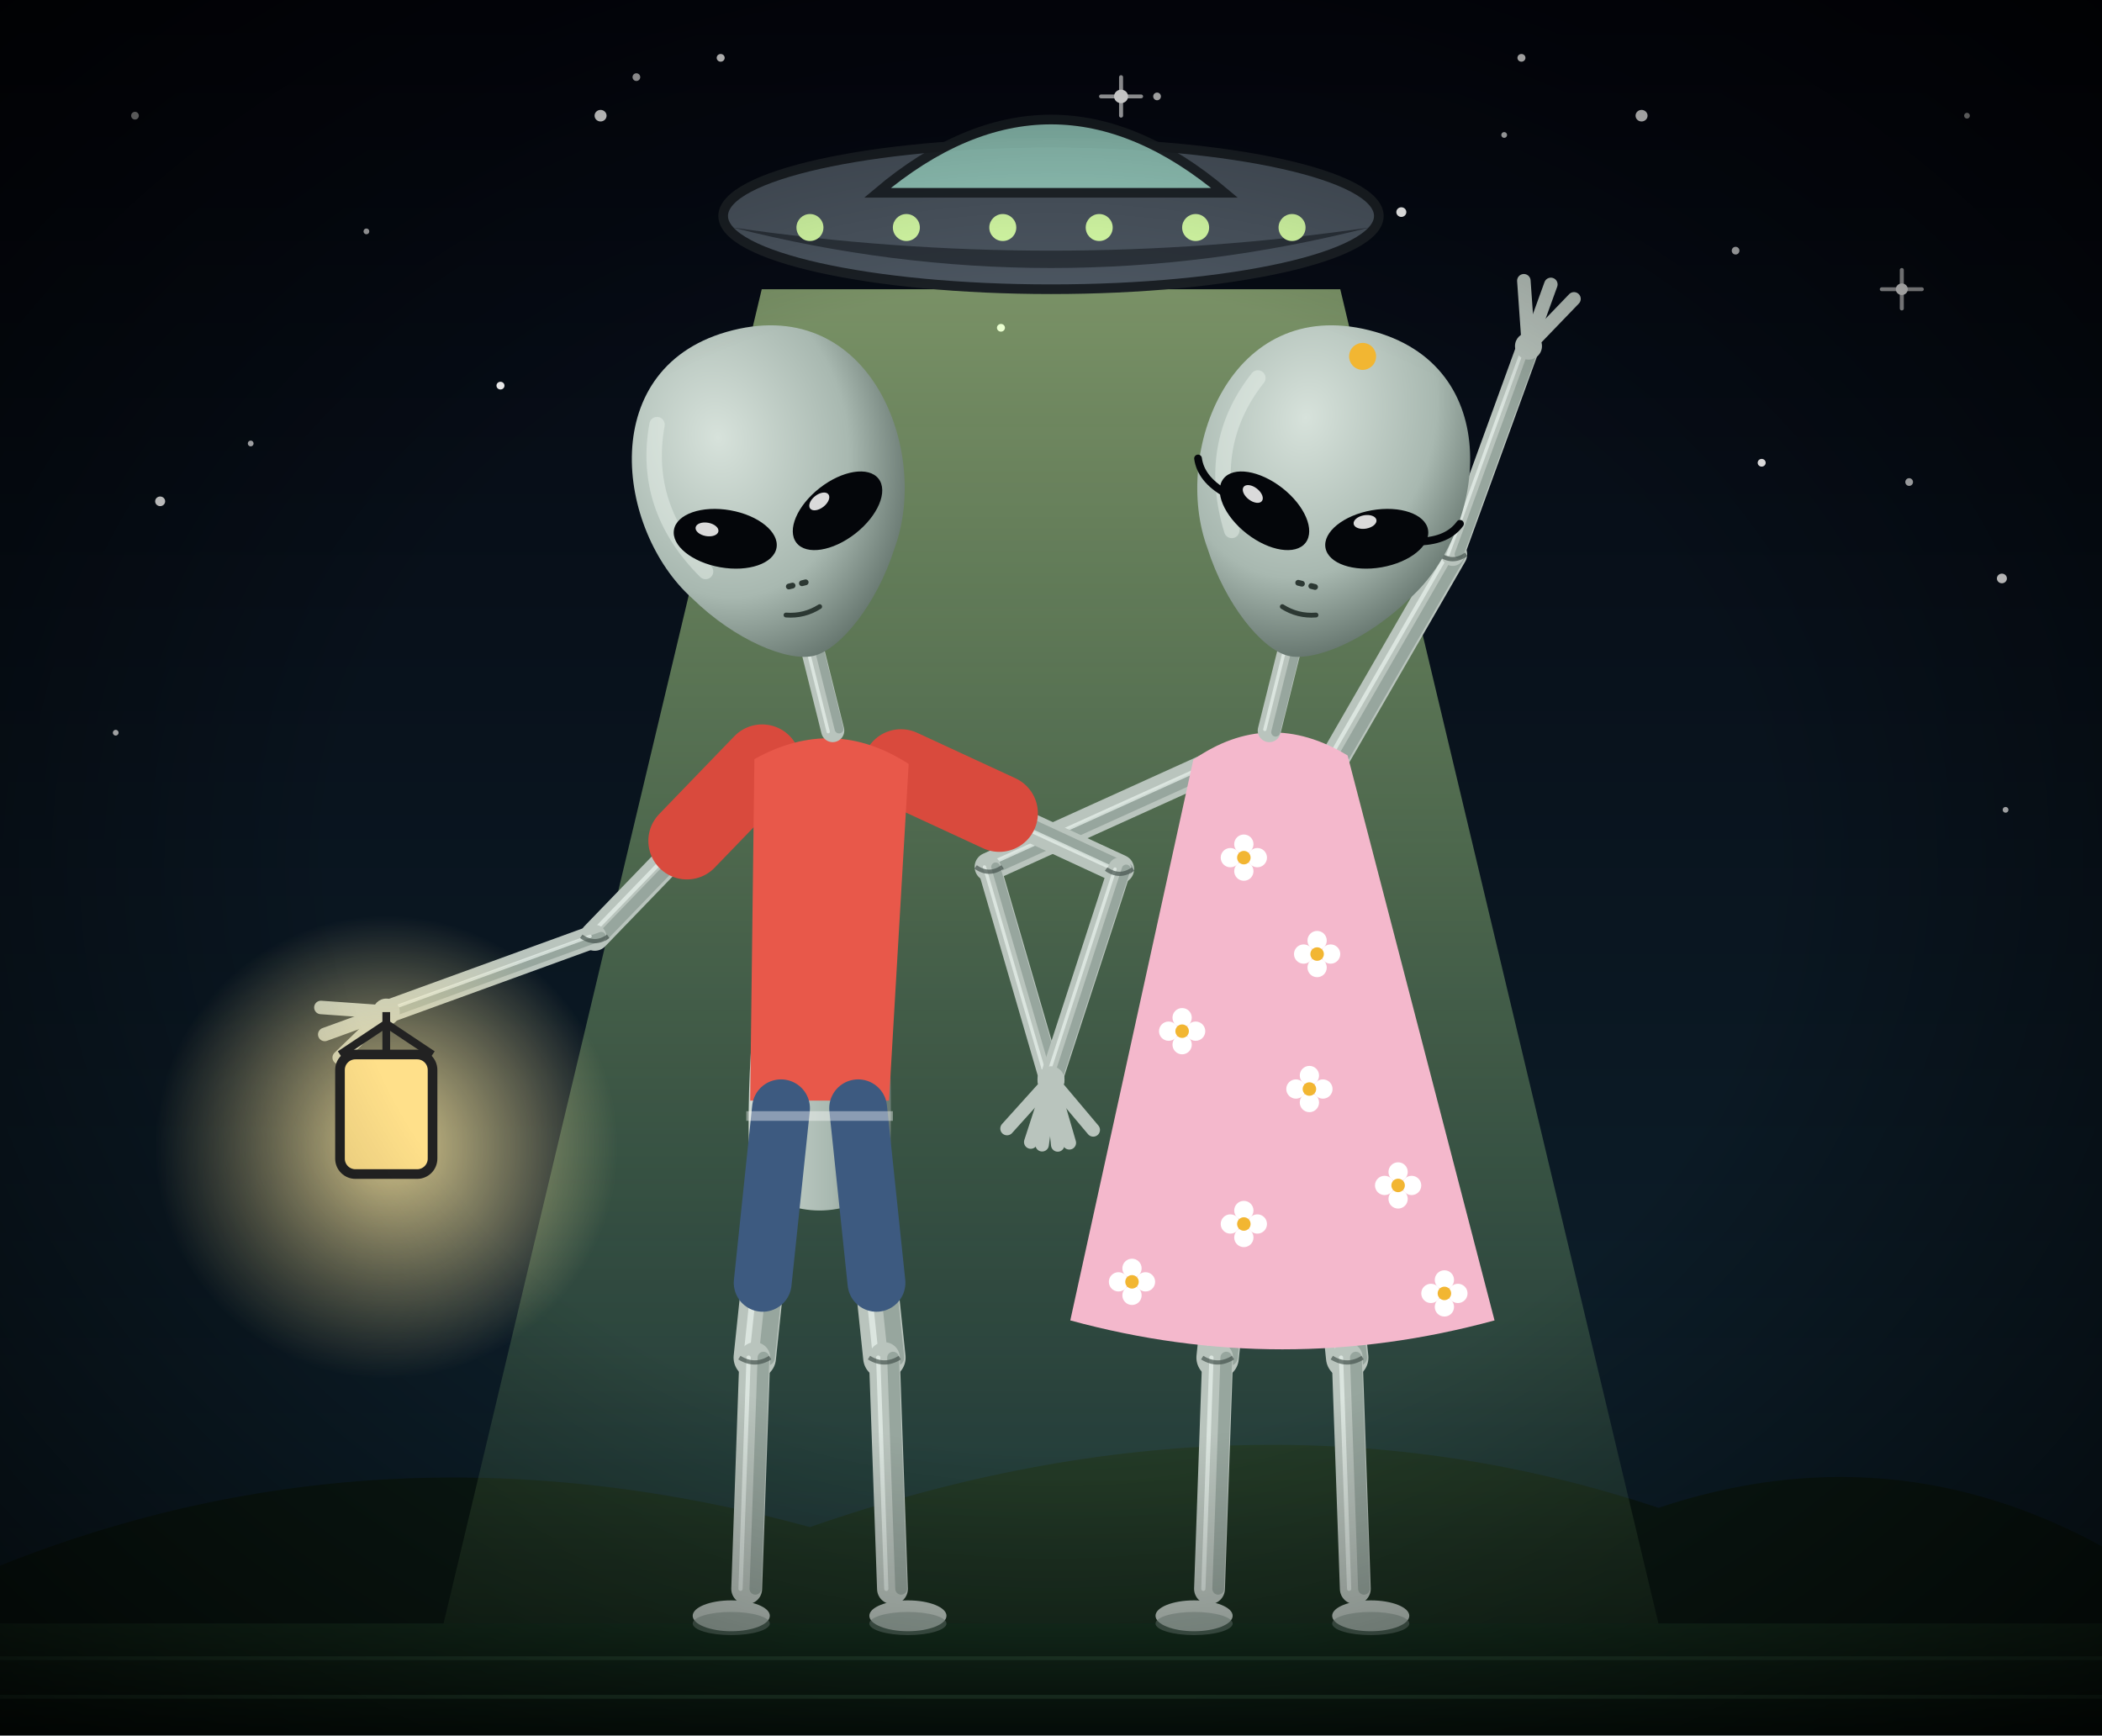
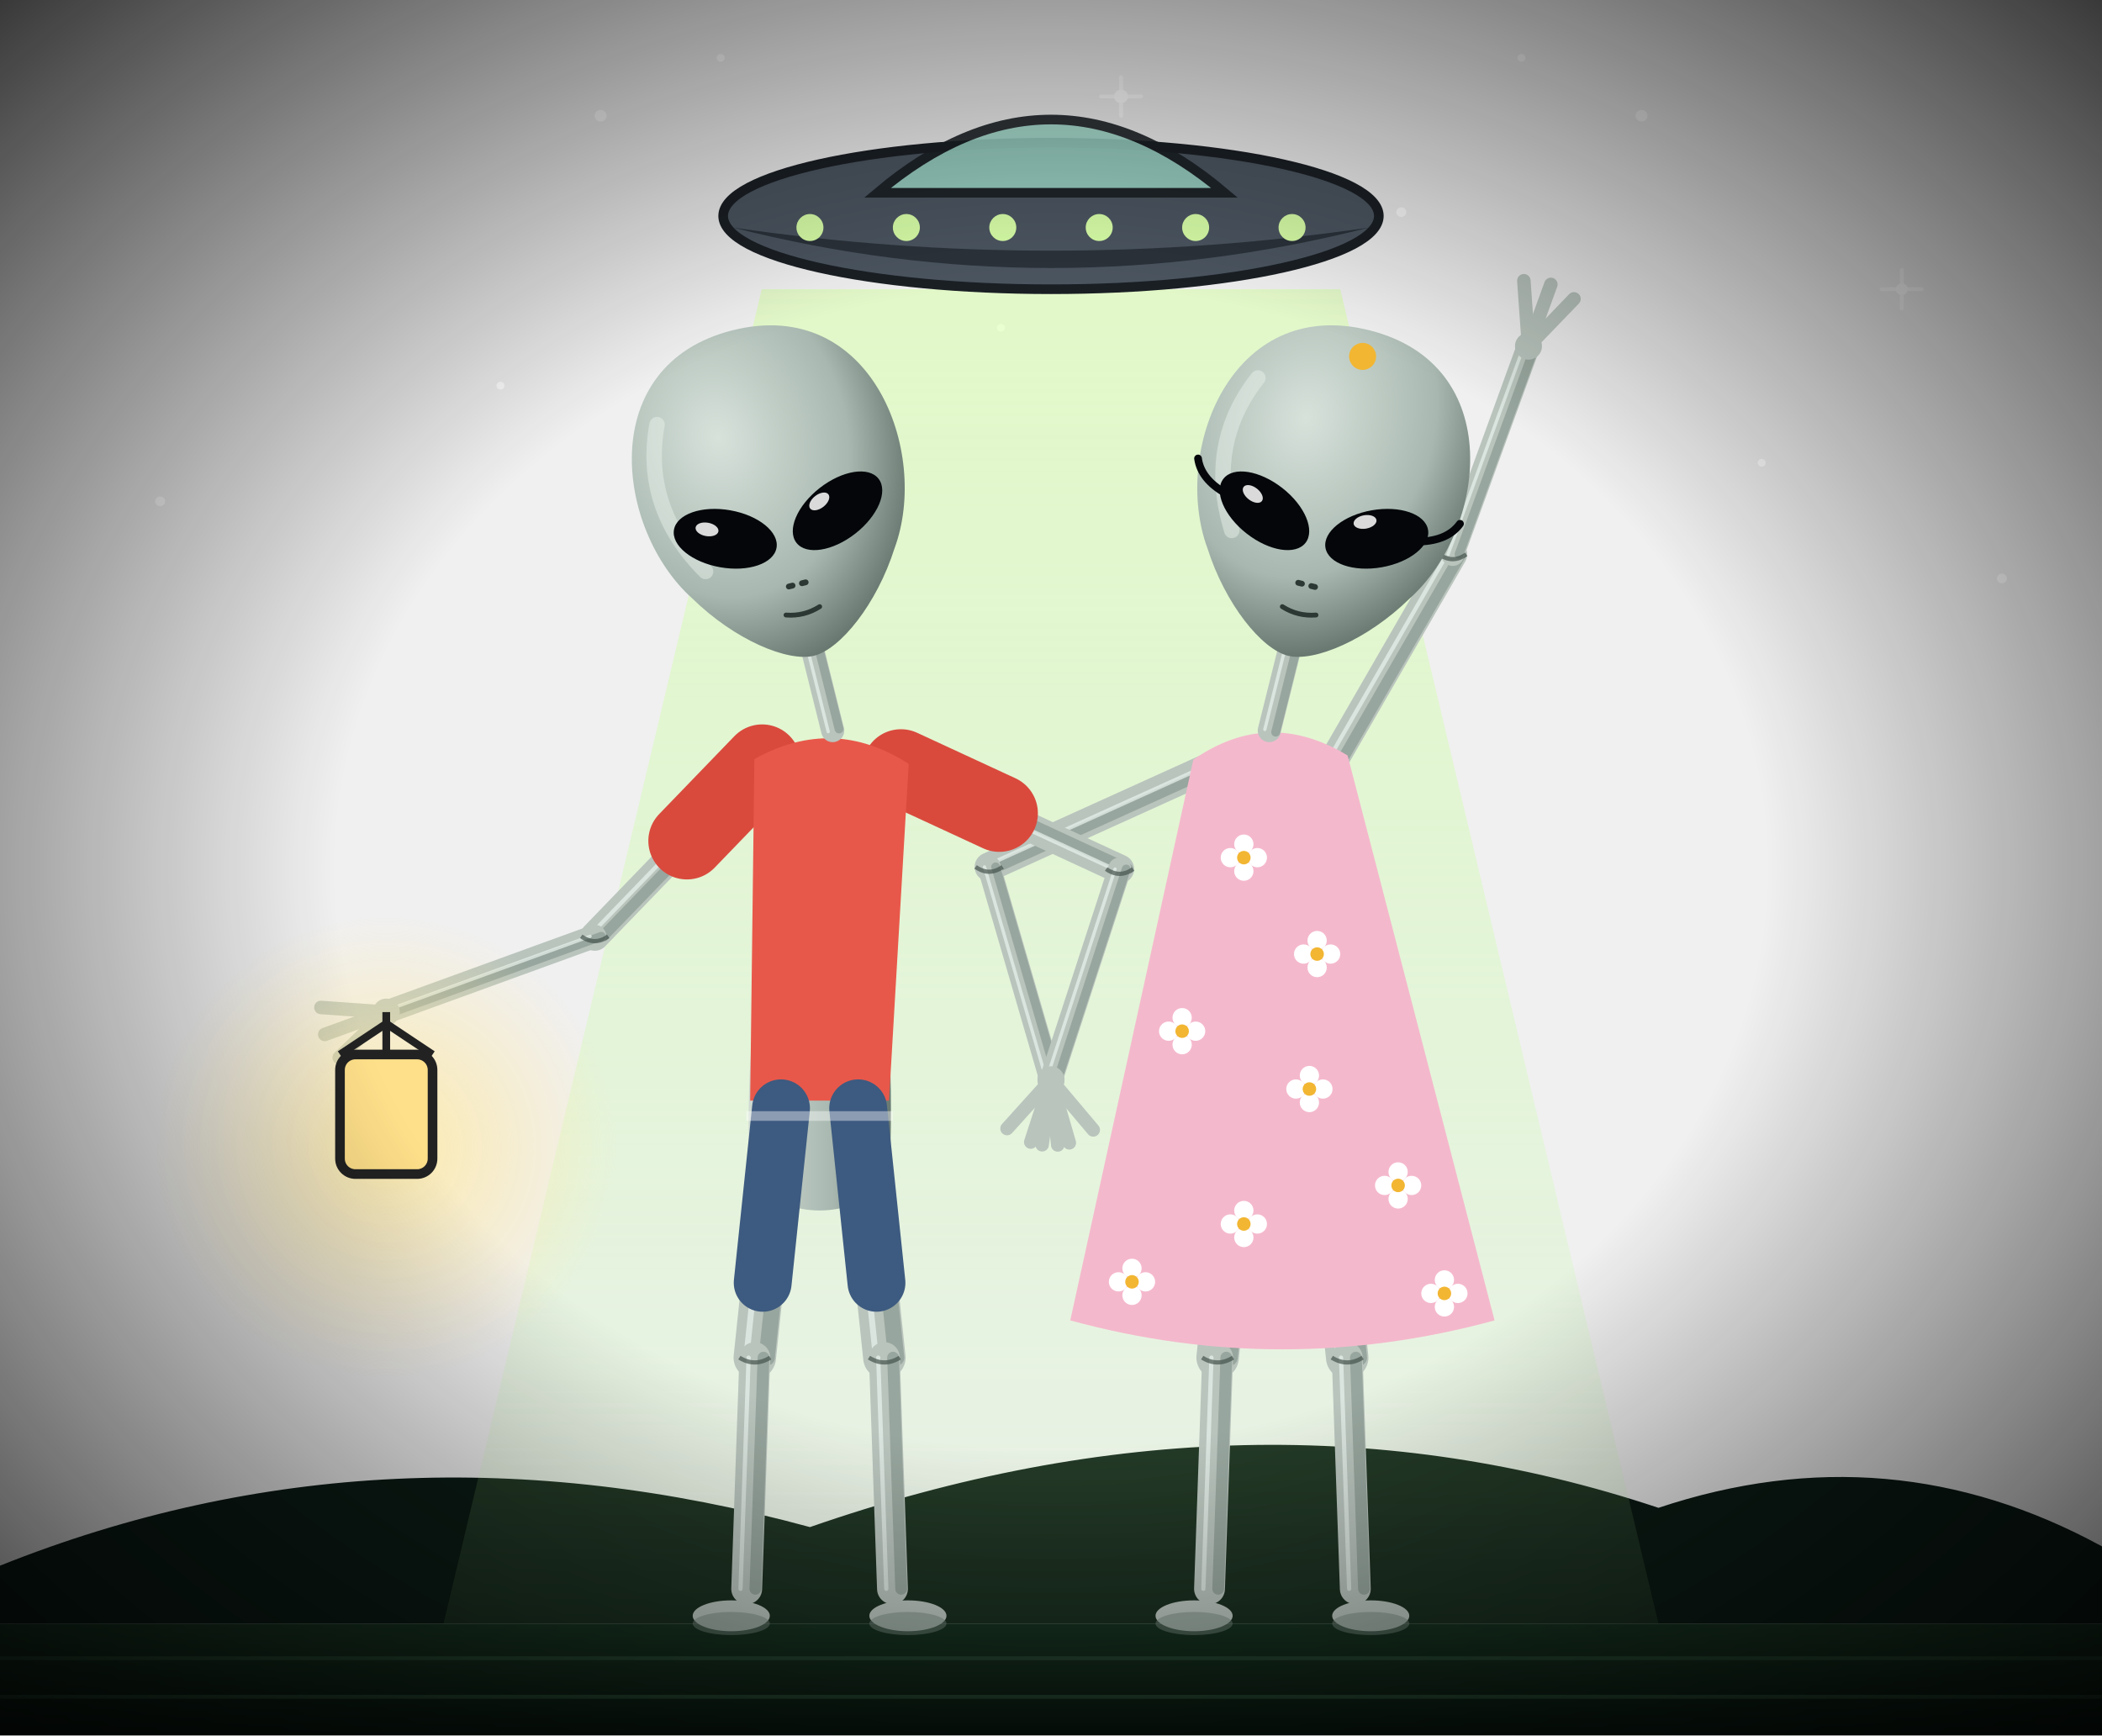
<svg xmlns="http://www.w3.org/2000/svg" viewBox="0 0 1090 900" width="1090" height="900">
  <defs>
    <linearGradient id="wall" x1="0" y1="0" x2="0" y2="1">
      <stop offset="0" stop-color="#050a09" />
      <stop offset="1" stop-color="#132320" />
    </linearGradient>
    <linearGradient id="plastic" x1="0" y1="0" x2="1" y2="0">
      <stop offset="0" stop-color="#cfdad3" />
      <stop offset=".55" stop-color="#a8b8b0" />
      <stop offset="1" stop-color="#5d6f67" />
    </linearGradient>
    <radialGradient id="plastichead" cx=".35" cy=".3" r=".8">
      <stop offset="0" stop-color="#d7e2db" />
      <stop offset=".6" stop-color="#a8b8b0" />
      <stop offset="1" stop-color="#52625b" />
    </radialGradient>
    <linearGradient id="beam" x1="0" y1="0" x2="0" y2="1">
      <stop offset="0" stop-color="#a8ffd8" stop-opacity=".30" />
      <stop offset="1" stop-color="#a8ffd8" stop-opacity="0" />
    </linearGradient>
    <linearGradient id="floor" x1="0" y1="0" x2="0" y2="1">
      <stop offset="0" stop-color="#1c2825" />
      <stop offset="1" stop-color="#0a0f0e" />
    </linearGradient>
    <radialGradient id="vig" cx=".5" cy=".5" r=".75">
      <stop offset=".45" stop-color="#000" stop-opacity="0" />
      <stop offset="1" stop-color="#000" stop-opacity=".85" />
    </radialGradient>
    <radialGradient id="snowg" cx=".35" cy=".3" r=".8">
      <stop offset="0" stop-color="#fff" />
      <stop offset="1" stop-color="#B7C6DA" />
    </radialGradient>
    <radialGradient id="lanternglow" cx=".5" cy=".5" r=".5">
      <stop offset="0" stop-color="#ffe9a0" stop-opacity=".85" />
      <stop offset="1" stop-color="#ffe9a0" stop-opacity="0" />
    </radialGradient>
    <filter id="soft" x="-50%" y="-50%" width="200%" height="200%">
      <feGaussianBlur stdDeviation="3" />
    </filter>
    <filter id="shadow" x="-30%" y="-10%" width="160%" height="130%">
      <feColorMatrix type="matrix" values="0 0 0 0 0  0 0 0 0 0  0 0 0 0 0  0 0 0 .55 0" />
      <feGaussianBlur stdDeviation="7" />
    </filter>
    <filter id="fog" x="-30%" y="-100%" width="160%" height="300%">
      <feGaussianBlur stdDeviation="26" />
    </filter>
    <clipPath id="floorclip">
      <rect y="842" width="1090" height="58" />
    </clipPath>
  </defs>
  <style>@media (prefers-reduced-motion: no-preference) {@keyframes bob-male {0.00% {transform:rotate(0deg)}72.41% {transform:rotate(0deg)}72.41% {transform:rotate(0deg)}74.02% {transform:rotate(-6deg)}75.63% {transform:rotate(5deg)}77.24% {transform:rotate(-4deg)}78.85% {transform:rotate(3deg)}80.46% {transform:rotate(-1.5deg)}82.07% {transform:rotate(0deg)}100.00% {transform:rotate(0deg)}} .hb-male {animation: bob-male 29s ease-in-out infinite; transform-origin: 0px 236px}@keyframes bob-female {0.00% {transform:rotate(0deg)}65.85% {transform:rotate(0deg)}65.85% {transform:rotate(0deg)}66.99% {transform:rotate(-6deg)}68.13% {transform:rotate(5deg)}69.27% {transform:rotate(-4deg)}70.41% {transform:rotate(3deg)}71.54% {transform:rotate(-1.5deg)}72.68% {transform:rotate(0deg)}100.00% {transform:rotate(0deg)}} .hb-female {animation: bob-female 41s ease-in-out infinite; transform-origin: 0px 236px}@keyframes fall{to{transform:translateY(900px)}} .fall{animation:fall linear infinite}@keyframes sway{from{transform:translateX(-22px)}to{transform:translateX(22px)}} .sway{animation:sway ease-in-out infinite alternate}@keyframes drift{from{transform:translateX(-45px)}to{transform:translateX(45px)}} .drift{animation:drift 11s ease-in-out infinite alternate}@keyframes hover{from{transform:translateY(-5px)}to{transform:translateY(7px)}} .hover{animation:hover 3.6s ease-in-out infinite alternate}@keyframes flash{0%,100%,12%,48%,62%{opacity:0}1%{opacity:.22}3%{opacity:0}5%{opacity:.16}9%{opacity:0}51%{opacity:.2}53%{opacity:0}55%{opacity:.14}59%{opacity:0}} .flash{animation:flash 13s linear infinite}@keyframes bolta{0%,100%,12%,62%{opacity:0}1%{opacity:1}3%{opacity:0}5%{opacity:1}9%{opacity:0}} .bolta{animation:bolta 13s linear infinite}@keyframes boltb{0%,100%,48%,62%{opacity:0}51%{opacity:1}53%{opacity:0}55%{opacity:1}59%{opacity:0}} .boltb{animation:boltb 13s linear infinite}}</style>
  <defs>
    <linearGradient id="ubeam" x1="0" y1="0" x2="0" y2="1">
      <stop offset="0" stop-color="#d8ffa8" stop-opacity=".55" />
      <stop offset="1" stop-color="#b6ff9a" stop-opacity=".08" />
    </linearGradient>
    <linearGradient id="nsky" x1="0" y1="0" x2="0" y2="1">
      <stop offset="0" stop-color="#04060f" />
      <stop offset="1" stop-color="#0f2430" />
    </linearGradient>
    <linearGradient id="field" x1="0" y1="0" x2="0" y2="1">
      <stop offset="0" stop-color="#16301f" />
      <stop offset="1" stop-color="#07120c" />
    </linearGradient>
  </defs>
-   <rect width="1090" height="900" fill="url(#nsky)" />
-   <circle cx="70" cy="60" r="2" fill="#fff" opacity=".8" />
-   <circle cx="190" cy="120" r="1.5" fill="#fff" opacity=".8" />
-   <circle cx="330" cy="40" r="2" fill="#fff" opacity=".8" />
-   <circle cx="470" cy="90" r="1.5" fill="#fff" opacity=".8" />
-   <circle cx="600" cy="50" r="2" fill="#fff" opacity=".8" />
-   <circle cx="780" cy="70" r="1.5" fill="#fff" opacity=".8" />
-   <circle cx="900" cy="130" r="2" fill="#fff" opacity=".8" />
-   <circle cx="1020" cy="60" r="1.5" fill="#fff" opacity=".8" />
-   <circle cx="130" cy="230" r="1.5" fill="#fff" opacity=".8" />
-   <circle cx="990" cy="250" r="2" fill="#fff" opacity=".8" />
-   <circle cx="60" cy="380" r="1.5" fill="#fff" opacity=".8" />
-   <circle cx="1040" cy="420" r="1.5" fill="#fff" opacity=".8" />
  <g transform="scale(1.038095 1)">
    <defs>
      <radialGradient id="nightsky-m" cx=".4" cy=".4" r=".7">
        <stop offset="0" stop-color="#FFFDF0" />
        <stop offset="1" stop-color="#D5D2B8" />
      </radialGradient>
    </defs>
    <g fill="#fff">
      <circle cx="300" cy="60" r="3" />
      <circle cx="420" cy="120" r="2.5" />
      <circle cx="560" cy="50" r="3.5" />
      <circle cx="700" cy="110" r="2.5" />
      <circle cx="820" cy="60" r="3" />
      <circle cx="950" cy="150" r="3" />
      <circle cx="80" cy="260" r="2.5" />
      <circle cx="1000" cy="300" r="2.5" />
      <circle cx="250" cy="200" r="2" />
      <circle cx="640" cy="190" r="2" />
      <circle cx="880" cy="240" r="2" />
      <circle cx="500" cy="170" r="2" />
      <circle cx="360" cy="30" r="2" />
      <circle cx="760" cy="30" r="2" />
    </g>
    <g stroke="#fff" stroke-width="2" stroke-linecap="round" opacity=".7">
      <path d="M 560 40 v 20 M 550 50 h 20 M 950 140 v 20 M 940 150 h 20" />
    </g>
  </g>
  <path d="M 0 812 Q 200 732 420 792 Q 650 712 860 782 Q 980 742 1090 802 L 1090 842 L 0 842 Z" fill="#0b1a14" />
  <g class="hover">
    <path d="M 395 150 L 695 150 L 860 842 L 230 842 Z" fill="url(#ubeam)" />
    <ellipse cx="545" cy="112" rx="170" ry="38" fill="#4b5560" stroke="#1a1f24" stroke-width="5" />
    <path d="M 455 100 Q 545 24 635 100 Z" fill="#9fd8c9" stroke="#1a1f24" stroke-width="5" opacity=".9" />
    <path d="M 380 118 Q 545 160 710 118 Q 545 142 380 118 Z" fill="#2b323a" />
    <g fill="#d8ffa8">
      <circle cx="420" cy="118" r="7" />
      <circle cx="470" cy="118" r="7" />
      <circle cx="520" cy="118" r="7" />
      <circle cx="570" cy="118" r="7" />
      <circle cx="620" cy="118" r="7" />
      <circle cx="670" cy="118" r="7" />
    </g>
  </g>
  <rect y="842" width="1090" height="58" fill="url(#field)" />
  <g stroke="#2b4d37" stroke-width="2" opacity=".6">
    <path d="M 0 860 H 1090 M 0 880 H 1090" />
  </g>
  <g transform="translate(665 574.8)">
    <path d="M -20.0 0.0 L -33.6 129.3" stroke="#b9c4bd" stroke-width="22" stroke-linecap="round" fill="none" />
    <path d="M -13.8 0.0 L -27.4 129.3" stroke="#76877f" stroke-width="8.4" stroke-linecap="round" fill="none" opacity=".5" />
    <path d="M -24.4 0.0 L -38.0 129.3" stroke="#eaf3ee" stroke-width="3.1" stroke-linecap="round" fill="none" opacity=".7" />
    <path d="M -33.6 129.3 L -37.8 249.2" stroke="#b9c4bd" stroke-width="16" stroke-linecap="round" fill="none" />
    <path d="M -29.1 129.3 L -33.3 249.2" stroke="#76877f" stroke-width="6.1" stroke-linecap="round" fill="none" opacity=".5" />
    <path d="M -36.8 129.3 L -41.0 249.2" stroke="#eaf3ee" stroke-width="2.2" stroke-linecap="round" fill="none" opacity=".7" />
    <path d="M -41.6 129.3 Q -33.6 134.3 -25.6 129.3" stroke="#46544e" stroke-width="2.2" fill="none" opacity=".7" />
    <ellipse cx="-45.8" cy="263.2" rx="20" ry="8" fill="#b9c4bd" />
    <ellipse cx="-45.8" cy="267.2" rx="20" ry="6" fill="#76877f" opacity=".5" />
    <path d="M 20.0 0.0 L 33.6 129.3" stroke="#b9c4bd" stroke-width="22" stroke-linecap="round" fill="none" />
    <path d="M 26.2 0.0 L 39.7 129.3" stroke="#76877f" stroke-width="8.4" stroke-linecap="round" fill="none" opacity=".5" />
    <path d="M 15.6 0.0 L 29.2 129.3" stroke="#eaf3ee" stroke-width="3.1" stroke-linecap="round" fill="none" opacity=".7" />
    <path d="M 33.6 129.3 L 37.8 249.2" stroke="#b9c4bd" stroke-width="16" stroke-linecap="round" fill="none" />
    <path d="M 38.1 129.3 L 42.3 249.2" stroke="#76877f" stroke-width="6.1" stroke-linecap="round" fill="none" opacity=".5" />
    <path d="M 30.4 129.3 L 34.6 249.2" stroke="#eaf3ee" stroke-width="2.2" stroke-linecap="round" fill="none" opacity=".7" />
    <path d="M 25.6 129.3 Q 33.6 134.3 41.6 129.3" stroke="#46544e" stroke-width="2.2" fill="none" opacity=".7" />
    <ellipse cx="45.8" cy="263.2" rx="20" ry="8" fill="#b9c4bd" />
    <ellipse cx="45.8" cy="267.2" rx="20" ry="6" fill="#76877f" opacity=".5" />
    <path d="M -38.2 -176.8 Q -7.1 -203.9 25.8 -179.0 Q 22.1 -110.4 22.1 -110.4 Q 44.0 -40 40 40 Q 0 66 -40 40 Q -44 -40 -25.9 -109.6 Q -25.9 -109.6 -38.2 -176.8 Z" fill="url(#plastic)" />
    <path d="M -25.9 -108.0 Q -1.9 -103.0 22.1 -108.0" stroke="#46544e" stroke-width="2.2" fill="none" opacity=".7" />
    <path d="M -38.2 -176.8 L -152.1 -125.2" stroke="#b9c4bd" stroke-width="15" stroke-linecap="round" fill="none" />
    <path d="M -34.0 -176.8 L -147.9 -125.2" stroke="#76877f" stroke-width="5.7" stroke-linecap="round" fill="none" opacity=".5" />
    <path d="M -41.2 -176.8 L -155.1 -125.2" stroke="#eaf3ee" stroke-width="2.1" stroke-linecap="round" fill="none" opacity=".7" />
    <path d="M -152.1 -125.2 L -120.0 -14.8" stroke="#b9c4bd" stroke-width="12" stroke-linecap="round" fill="none" />
    <path d="M -148.7 -125.2 L -116.6 -14.8" stroke="#76877f" stroke-width="4.6" stroke-linecap="round" fill="none" opacity=".5" />
    <path d="M -154.5 -125.2 L -122.4 -14.8" stroke="#eaf3ee" stroke-width="1.7" stroke-linecap="round" fill="none" opacity=".7" />
    <path d="M -159.1 -125.2 Q -152.1 -120.2 -145.1 -125.2" stroke="#46544e" stroke-width="2.2" fill="none" opacity=".7" />
    <path d="M 25.8 -179.0 L 88.3 -287.3" stroke="#b9c4bd" stroke-width="15" stroke-linecap="round" fill="none" />
    <path d="M 30.0 -179.0 L 92.5 -287.3" stroke="#76877f" stroke-width="5.7" stroke-linecap="round" fill="none" opacity=".5" />
    <path d="M 22.8 -179.0 L 85.3 -287.3" stroke="#eaf3ee" stroke-width="2.1" stroke-linecap="round" fill="none" opacity=".7" />
    <path d="M 88.3 -287.3 L 127.6 -395.3" stroke="#b9c4bd" stroke-width="12" stroke-linecap="round" fill="none" />
    <path d="M 91.6 -287.3 L 131.0 -395.3" stroke="#76877f" stroke-width="4.6" stroke-linecap="round" fill="none" opacity=".5" />
    <path d="M 85.9 -287.3 L 125.2 -395.3" stroke="#eaf3ee" stroke-width="1.7" stroke-linecap="round" fill="none" opacity=".7" />
    <path d="M 81.3 -287.3 Q 88.3 -282.3 95.3 -287.3" stroke="#46544e" stroke-width="2.2" fill="none" opacity=".7" />
    <path d="M -120.0 -14.8 L -98.1 11.2" stroke="#b9c4bd" stroke-width="7" stroke-linecap="round" fill="none" />
    <path d="M -120.0 -14.8 L -110.5 17.9" stroke="#b9c4bd" stroke-width="7" stroke-linecap="round" fill="none" />
    <path d="M -120.0 -14.8 L -124.6 18.9" stroke="#b9c4bd" stroke-width="7" stroke-linecap="round" fill="none" />
    <circle cx="-120.0" cy="-14.8" r="7" fill="#b9c4bd" />
    <path d="M 127.6 -395.3 L 125.2 -429.2" stroke="#b9c4bd" stroke-width="7" stroke-linecap="round" fill="none" />
    <path d="M 127.6 -395.3 L 139.2 -427.3" stroke="#b9c4bd" stroke-width="7" stroke-linecap="round" fill="none" />
    <path d="M 127.6 -395.3 L 151.2 -419.8" stroke="#b9c4bd" stroke-width="7" stroke-linecap="round" fill="none" />
    <circle cx="127.6" cy="-395.3" r="7" fill="#b9c4bd" />
    <path d="M -46.2 -180.8 Q -7.3 -207.9 33.8 -183.0 L 110.0 110 Q 0 140 -110.0 110 Z" fill="#f4b8cc" />
    <g transform="translate(-20 -130)" fill="#fff">
      <circle cy="-7" r="5" />
      <circle cx="7" r="5" />
      <circle cy="7" r="5" />
      <circle cx="-7" r="5" />
      <circle r="3.5" fill="#f2b632" />
    </g>
    <g transform="translate(18 -80)" fill="#fff">
      <circle cy="-7" r="5" />
      <circle cx="7" r="5" />
      <circle cy="7" r="5" />
      <circle cx="-7" r="5" />
      <circle r="3.5" fill="#f2b632" />
    </g>
    <g transform="translate(-52 -40)" fill="#fff">
      <circle cy="-7" r="5" />
      <circle cx="7" r="5" />
      <circle cy="7" r="5" />
      <circle cx="-7" r="5" />
      <circle r="3.5" fill="#f2b632" />
    </g>
    <g transform="translate(14 -10)" fill="#fff">
      <circle cy="-7" r="5" />
      <circle cx="7" r="5" />
      <circle cy="7" r="5" />
      <circle cx="-7" r="5" />
      <circle r="3.5" fill="#f2b632" />
    </g>
    <g transform="translate(60 40)" fill="#fff">
      <circle cy="-7" r="5" />
      <circle cx="7" r="5" />
      <circle cy="7" r="5" />
      <circle cx="-7" r="5" />
      <circle r="3.5" fill="#f2b632" />
    </g>
    <g transform="translate(-20 60)" fill="#fff">
      <circle cy="-7" r="5" />
      <circle cx="7" r="5" />
      <circle cy="7" r="5" />
      <circle cx="-7" r="5" />
      <circle r="3.5" fill="#f2b632" />
    </g>
    <g transform="translate(84 96)" fill="#fff">
      <circle cy="-7" r="5" />
      <circle cx="7" r="5" />
      <circle cy="7" r="5" />
      <circle cx="-7" r="5" />
      <circle r="3.5" fill="#f2b632" />
    </g>
    <g transform="translate(-78 90)" fill="#fff">
      <circle cy="-7" r="5" />
      <circle cx="7" r="5" />
      <circle cy="7" r="5" />
      <circle cx="-7" r="5" />
      <circle r="3.5" fill="#f2b632" />
    </g>
    <g transform="translate(-6.8 -195.9) rotate(14.0) translate(0 -236)">
      <g class="hb hb-female">
        <path d="M 0.0 236.0 L 0.0 190.0" stroke="#b9c4bd" stroke-width="12" stroke-linecap="round" fill="none" />
        <path d="M 3.4 236.0 L 3.4 190.0" stroke="#76877f" stroke-width="4.6" stroke-linecap="round" fill="none" opacity=".5" />
        <path d="M -2.4 236.0 L -2.4 190.0" stroke="#eaf3ee" stroke-width="1.7" stroke-linecap="round" fill="none" opacity=".7" />
        <path d="M 0 22 C 74 22 84 108 54 152 C 38 178 14 196 0 196 C -14 196 -38 178 -54 152 C -84 108 -74 22 0 22 Z" fill="url(#plastichead)" />
        <path d="M -50 60 Q -68 100 -44 140" stroke="#eaf3ee" stroke-width="8" stroke-linecap="round" fill="none" opacity=".45" />
        <g fill="#04060a">
          <ellipse cx="-30" cy="126" rx="27" ry="15" transform="rotate(24 -30 126)" />
          <ellipse cx="30" cy="126" rx="27" ry="15" transform="rotate(-24 30 126)" />
        </g>
        <g fill="#fff" opacity=".85">
          <ellipse cx="-38" cy="119" rx="6" ry="3.5" transform="rotate(24 -38 119)" />
          <ellipse cx="22" cy="119" rx="6" ry="3.5" transform="rotate(-24 22 119)" />
        </g>
        <path d="M -4 158 h 2 M 3 158 h 2" stroke="#2c3833" stroke-width="3" stroke-linecap="round" />
        <path d="M -9 172 Q 0 175 9 172" stroke="#2c3833" stroke-width="2.5" fill="none" stroke-linecap="round" />
        <path d="M -52 122 q -14 -4 -18 -14 M 52 122 q 14 -4 18 -14" stroke="#04060a" stroke-width="4" stroke-linecap="round" fill="none" />
        <circle cx="0" cy="36" r="7" fill="#f2b632" />
      </g>
    </g>
  </g>
  <g transform="translate(425 574.8)">
    <path d="M 20.0 0.0 L 33.6 129.3" stroke="#b9c4bd" stroke-width="22" stroke-linecap="round" fill="none" />
    <path d="M 26.2 0.0 L 39.7 129.3" stroke="#76877f" stroke-width="8.4" stroke-linecap="round" fill="none" opacity=".5" />
    <path d="M 15.6 0.0 L 29.2 129.3" stroke="#eaf3ee" stroke-width="3.1" stroke-linecap="round" fill="none" opacity=".7" />
    <path d="M 33.6 129.3 L 37.8 249.2" stroke="#b9c4bd" stroke-width="16" stroke-linecap="round" fill="none" />
    <path d="M 38.1 129.3 L 42.3 249.2" stroke="#76877f" stroke-width="6.1" stroke-linecap="round" fill="none" opacity=".5" />
    <path d="M 30.4 129.3 L 34.6 249.2" stroke="#eaf3ee" stroke-width="2.2" stroke-linecap="round" fill="none" opacity=".7" />
    <path d="M 25.6 129.3 Q 33.6 134.3 41.6 129.3" stroke="#46544e" stroke-width="2.2" fill="none" opacity=".7" />
    <ellipse cx="45.8" cy="263.2" rx="20" ry="8" fill="#b9c4bd" />
    <ellipse cx="45.8" cy="267.2" rx="20" ry="6" fill="#76877f" opacity=".5" />
    <path d="M -20.0 0.0 L -33.6 129.3" stroke="#b9c4bd" stroke-width="22" stroke-linecap="round" fill="none" />
    <path d="M -13.8 0.0 L -27.4 129.3" stroke="#76877f" stroke-width="8.4" stroke-linecap="round" fill="none" opacity=".5" />
    <path d="M -24.4 0.0 L -38.0 129.3" stroke="#eaf3ee" stroke-width="3.1" stroke-linecap="round" fill="none" opacity=".7" />
    <path d="M -33.6 129.3 L -37.8 249.2" stroke="#b9c4bd" stroke-width="16" stroke-linecap="round" fill="none" />
    <path d="M -29.1 129.3 L -33.3 249.2" stroke="#76877f" stroke-width="6.1" stroke-linecap="round" fill="none" opacity=".5" />
    <path d="M -36.8 129.3 L -41.0 249.2" stroke="#eaf3ee" stroke-width="2.2" stroke-linecap="round" fill="none" opacity=".7" />
    <path d="M -41.6 129.3 Q -33.6 134.3 -25.6 129.3" stroke="#46544e" stroke-width="2.2" fill="none" opacity=".7" />
    <ellipse cx="-45.8" cy="263.2" rx="20" ry="8" fill="#b9c4bd" />
    <ellipse cx="-45.8" cy="267.2" rx="20" ry="6" fill="#76877f" opacity=".5" />
    <path d="M -29.8 -179.1 Q 7.1 -203.9 42.2 -176.6 Q 27.9 -109.5 27.9 -109.5 Q 40.0 -40 36 40 Q 0 66 -36 40 Q -40 -40 -24.1 -110.4 Q -24.1 -110.4 -29.8 -179.1 Z" fill="url(#plastic)" />
    <path d="M -24.1 -108.0 Q 1.9 -103.0 27.9 -108.0" stroke="#46544e" stroke-width="2.2" fill="none" opacity=".7" />
    <path d="M 42.2 -176.6 L 155.6 -124.1" stroke="#b9c4bd" stroke-width="15" stroke-linecap="round" fill="none" />
    <path d="M 46.4 -176.6 L 159.8 -124.1" stroke="#76877f" stroke-width="5.7" stroke-linecap="round" fill="none" opacity=".5" />
    <path d="M 39.2 -176.6 L 152.6 -124.1" stroke="#eaf3ee" stroke-width="2.1" stroke-linecap="round" fill="none" opacity=".7" />
    <path d="M 155.6 -124.1 L 120.0 -14.8" stroke="#b9c4bd" stroke-width="12" stroke-linecap="round" fill="none" />
    <path d="M 159.0 -124.1 L 123.4 -14.8" stroke="#76877f" stroke-width="4.6" stroke-linecap="round" fill="none" opacity=".5" />
    <path d="M 153.2 -124.1 L 117.6 -14.8" stroke="#eaf3ee" stroke-width="1.7" stroke-linecap="round" fill="none" opacity=".7" />
    <path d="M 148.6 -124.1 Q 155.6 -119.1 162.6 -124.1" stroke="#46544e" stroke-width="2.2" fill="none" opacity=".7" />
    <path d="M -29.8 -179.1 L -116.6 -89.2" stroke="#b9c4bd" stroke-width="15" stroke-linecap="round" fill="none" />
    <path d="M -25.6 -179.1 L -112.4 -89.2" stroke="#76877f" stroke-width="5.7" stroke-linecap="round" fill="none" opacity=".5" />
    <path d="M -32.8 -179.1 L -119.6 -89.2" stroke="#eaf3ee" stroke-width="2.1" stroke-linecap="round" fill="none" opacity=".7" />
    <path d="M -116.6 -89.2 L -224.7 -49.9" stroke="#b9c4bd" stroke-width="12" stroke-linecap="round" fill="none" />
    <path d="M -113.2 -89.2 L -221.3 -49.9" stroke="#76877f" stroke-width="4.6" stroke-linecap="round" fill="none" opacity=".5" />
    <path d="M -119.0 -89.2 L -227.1 -49.9" stroke="#eaf3ee" stroke-width="1.7" stroke-linecap="round" fill="none" opacity=".7" />
    <path d="M -123.6 -89.2 Q -116.6 -84.2 -109.6 -89.2" stroke="#46544e" stroke-width="2.2" fill="none" opacity=".7" />
    <path d="M 120.0 -14.8 L 123.5 19.0" stroke="#b9c4bd" stroke-width="7" stroke-linecap="round" fill="none" />
    <path d="M 120.0 -14.8 L 109.5 17.5" stroke="#b9c4bd" stroke-width="7" stroke-linecap="round" fill="none" />
    <path d="M 120.0 -14.8 L 97.2 10.5" stroke="#b9c4bd" stroke-width="7" stroke-linecap="round" fill="none" />
    <circle cx="120.0" cy="-14.8" r="7" fill="#b9c4bd" />
    <path d="M -224.7 -49.9 L -249.1 -26.3" stroke="#b9c4bd" stroke-width="7" stroke-linecap="round" fill="none" />
    <path d="M -224.7 -49.9 L -256.6 -38.3" stroke="#b9c4bd" stroke-width="7" stroke-linecap="round" fill="none" />
    <path d="M -224.7 -49.9 L -258.6 -52.3" stroke="#b9c4bd" stroke-width="7" stroke-linecap="round" fill="none" />
    <circle cx="-224.7" cy="-49.9" r="7" fill="#b9c4bd" />
    <path d="M 42.2 -176.6 L 93.2 -153.0" stroke="#d94a3d" stroke-width="40" stroke-linecap="round" fill="none" />
    <path d="M -29.8 -179.1 L -68.8 -138.7" stroke="#d94a3d" stroke-width="40" stroke-linecap="round" fill="none" />
    <path d="M -33.8 -181.1 Q 7.1 -203.9 46.2 -178.6 L 36.0 -4 L -36.0 -4 Z" fill="#e8584a" />
    <path d="M 20.0 0.0 L 29.5 90.5" stroke="#3d5a80" stroke-width="30" stroke-linecap="round" fill="none" />
    <path d="M -20.0 0.0 L -29.5 90.5" stroke="#3d5a80" stroke-width="30" stroke-linecap="round" fill="none" />
    <path d="M -38 4 H 38" stroke="#fff" stroke-width="5" opacity=".4" />
    <g transform="translate(6.8 -195.9) rotate(-14.0) translate(0 -236)">
      <g class="hb hb-male">
        <path d="M 0.0 236.0 L 0.0 190.0" stroke="#b9c4bd" stroke-width="12" stroke-linecap="round" fill="none" />
        <path d="M 3.4 236.0 L 3.4 190.0" stroke="#76877f" stroke-width="4.6" stroke-linecap="round" fill="none" opacity=".5" />
        <path d="M -2.4 236.0 L -2.4 190.0" stroke="#eaf3ee" stroke-width="1.7" stroke-linecap="round" fill="none" opacity=".7" />
        <path d="M 0 22 C 74 22 84 108 54 152 C 38 178 14 196 0 196 C -14 196 -38 178 -54 152 C -84 108 -74 22 0 22 Z" fill="url(#plastichead)" />
        <path d="M -50 60 Q -68 100 -44 140" stroke="#eaf3ee" stroke-width="8" stroke-linecap="round" fill="none" opacity=".45" />
        <g fill="#04060a">
          <ellipse cx="-30" cy="126" rx="27" ry="15" transform="rotate(24 -30 126)" />
          <ellipse cx="30" cy="126" rx="27" ry="15" transform="rotate(-24 30 126)" />
        </g>
        <g fill="#fff" opacity=".85">
          <ellipse cx="-38" cy="119" rx="6" ry="3.5" transform="rotate(24 -38 119)" />
          <ellipse cx="22" cy="119" rx="6" ry="3.5" transform="rotate(-24 22 119)" />
        </g>
        <path d="M -4 158 h 2 M 3 158 h 2" stroke="#2c3833" stroke-width="3" stroke-linecap="round" />
        <path d="M -9 172 Q 0 175 9 172" stroke="#2c3833" stroke-width="2.5" fill="none" stroke-linecap="round" />
      </g>
    </g>
    <circle cx="-224.7" cy="20.1" r="120" fill="url(#lanternglow)" />
    <path d="M -224.7 -49.9 L -224.7 -27.9" stroke="#222" stroke-width="4" />
    <rect x="-248.7" y="-27.9" width="48" height="62" rx="8" fill="#ffe08a" stroke="#222" stroke-width="5" />
    <path d="M -248.7 -27.9 L -224.7 -43.9 L -200.7 -27.9" fill="none" stroke="#222" stroke-width="4" />
  </g>
  <rect width="1090" height="900" fill="url(#vig)" />
</svg>
